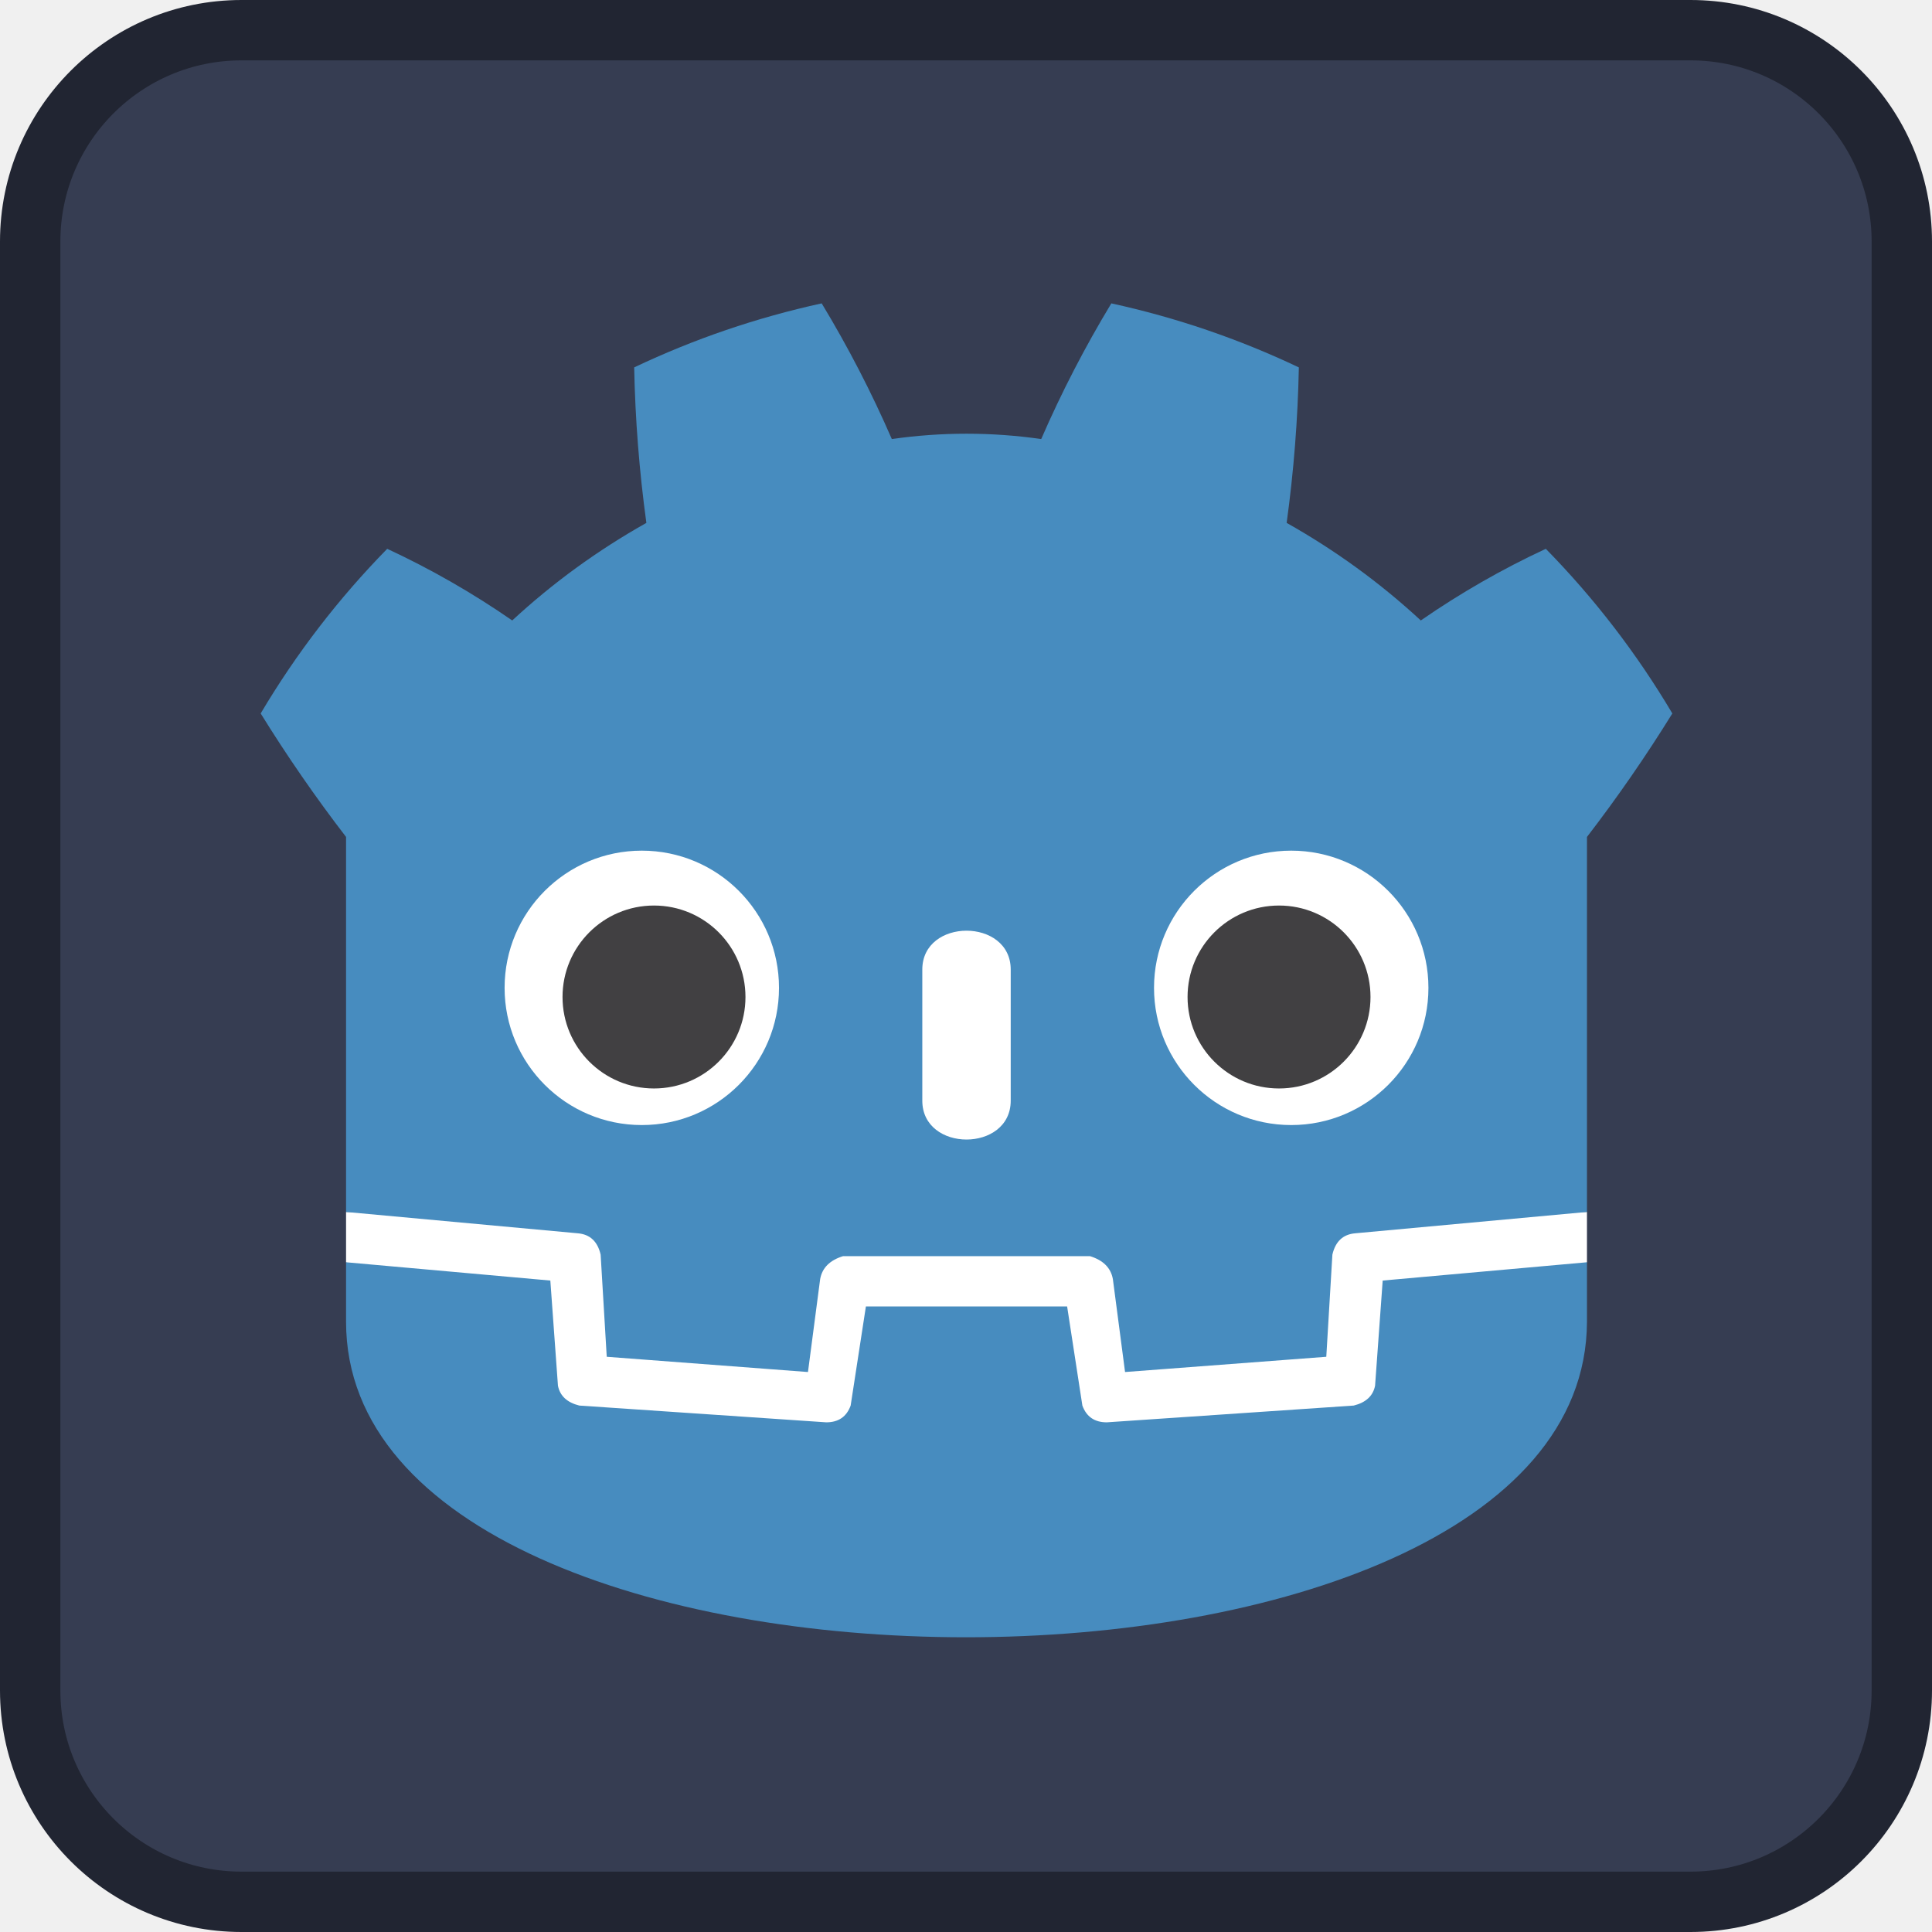
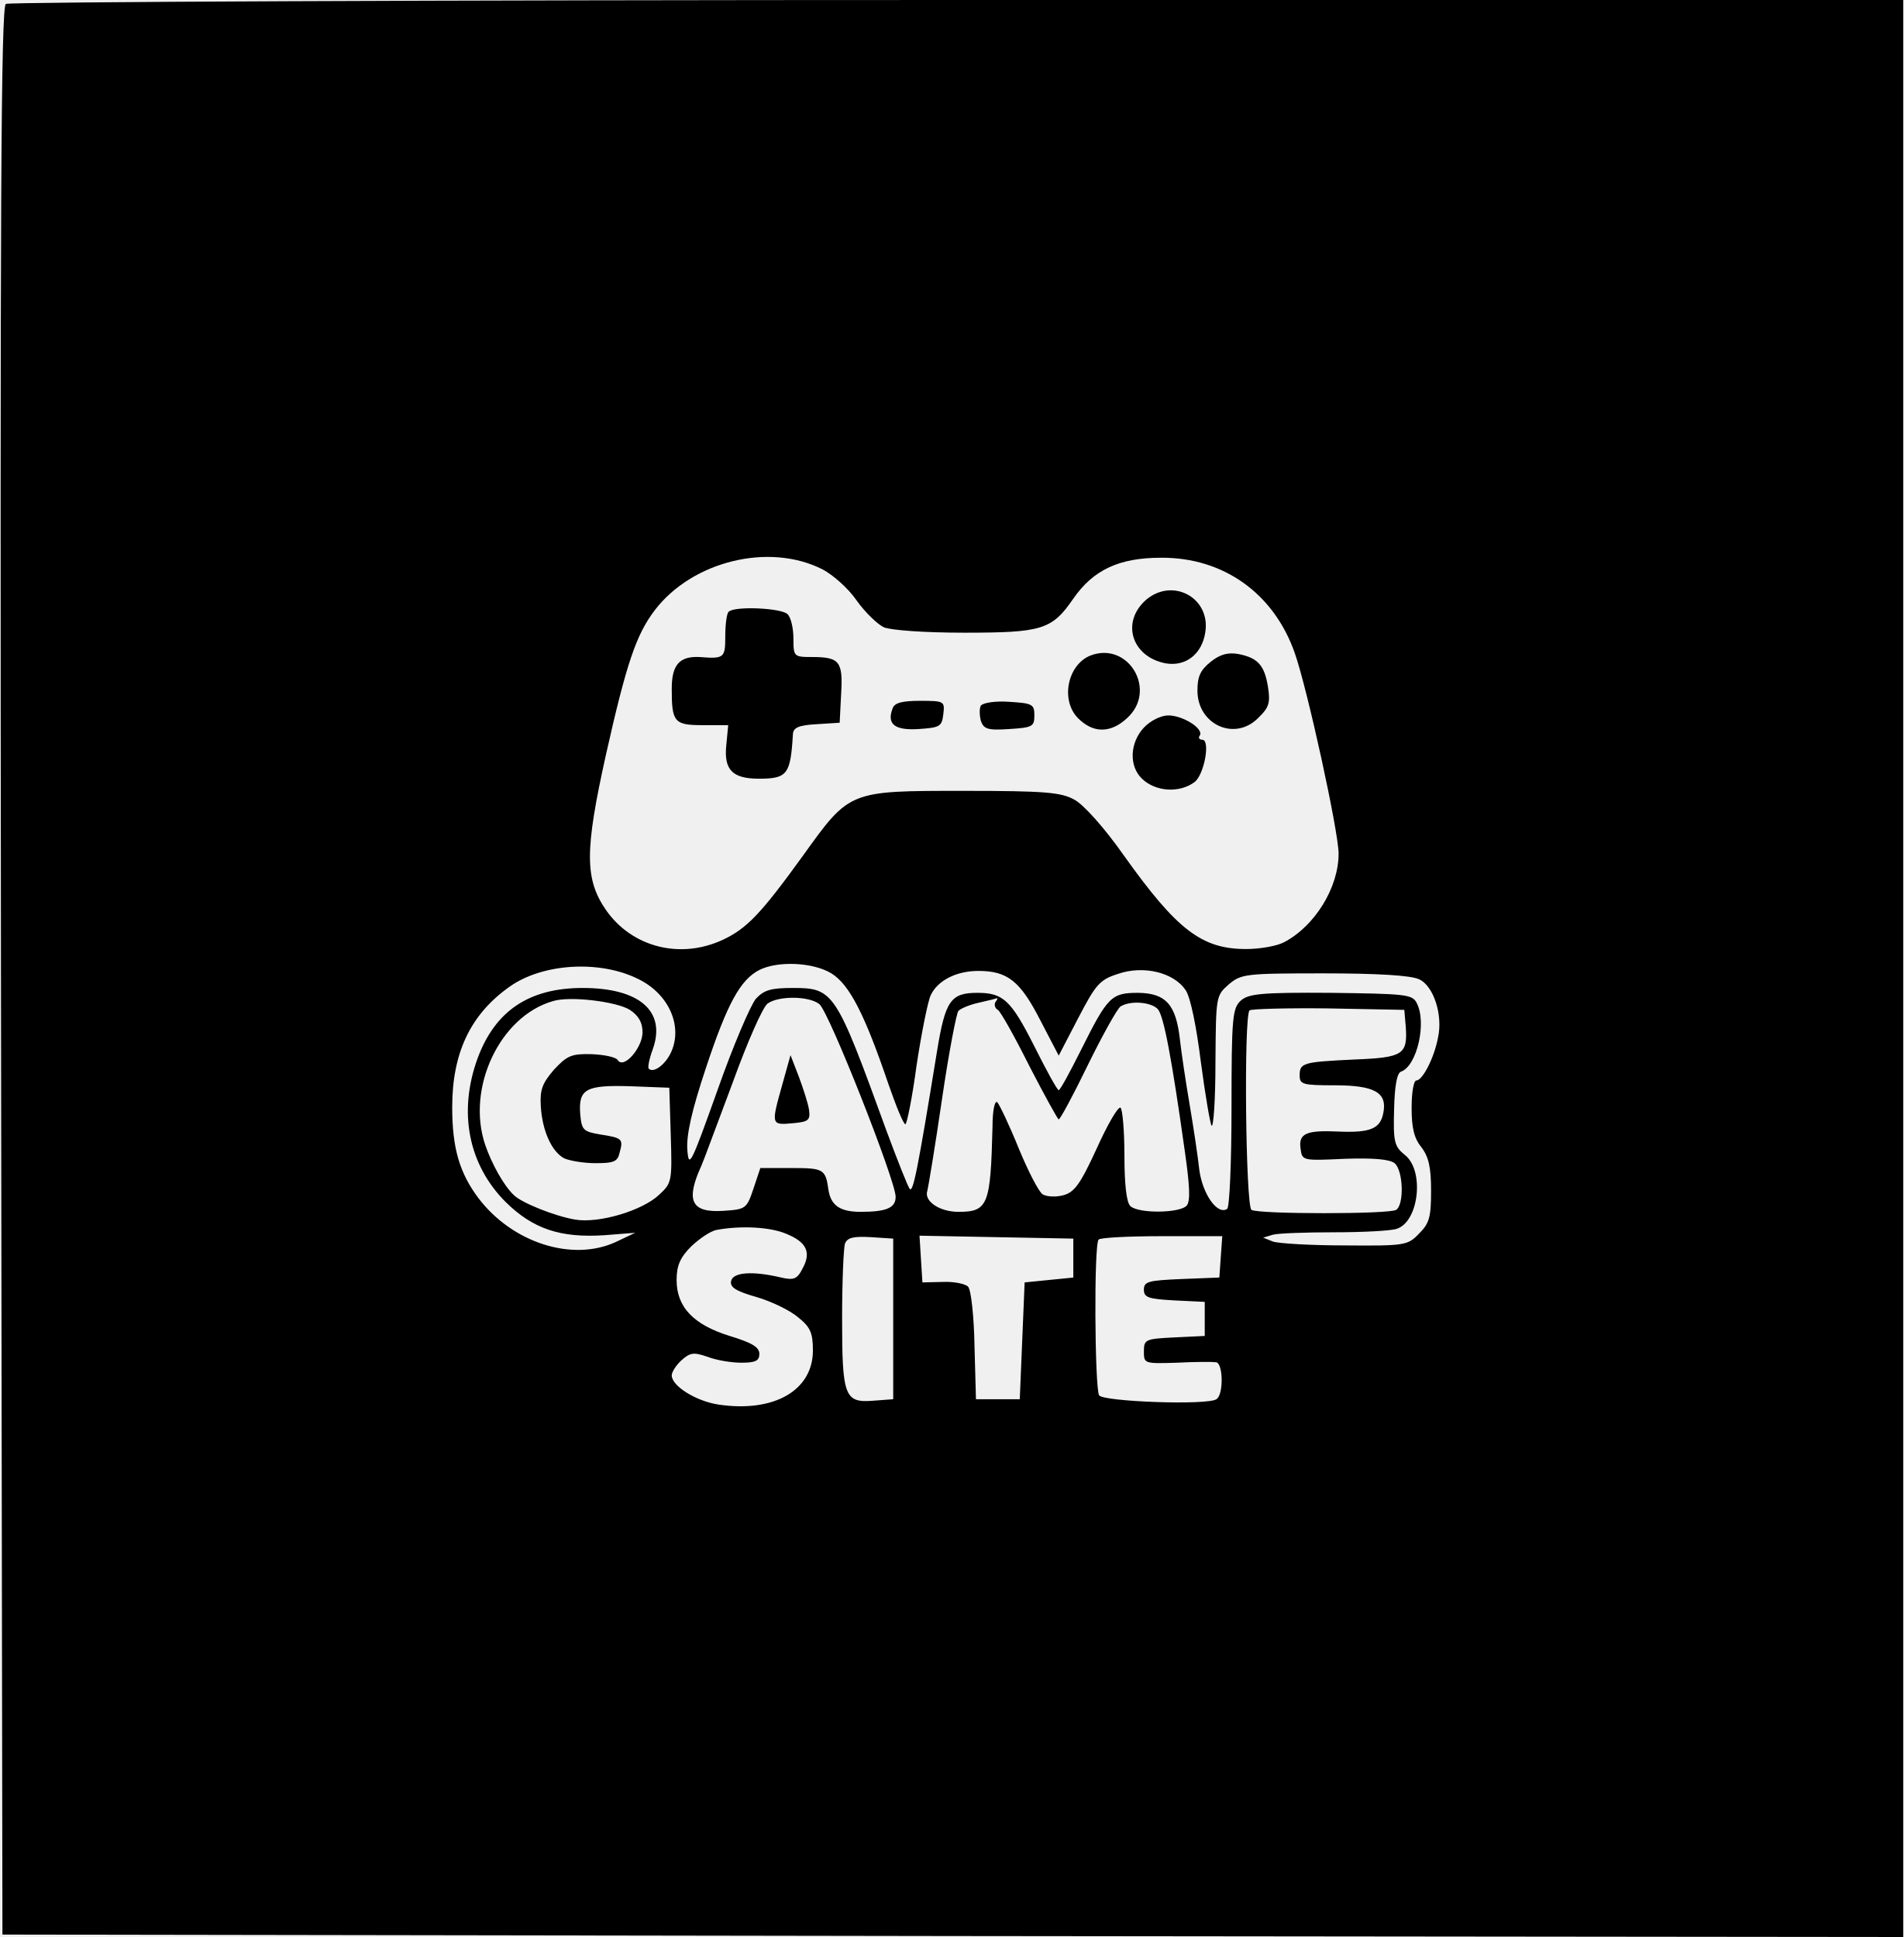
- <svg xmlns="http://www.w3.org/2000/svg" width="128" height="128">
-   <rect width="124" height="124" x="2" y="2" fill="#363d52" stroke="#212532" stroke-width="4" rx="14" />
-   <g fill="#fff" transform="translate(12.322 12.322)scale(.101)">
-     <path d="M105 673v33q407 354 814 0v-33z" />
-     <path fill="#478cbf" d="m105 673 152 14q12 1 15 14l4 67 132 10 8-61q2-11 15-15h162q13 4 15 15l8 61 132-10 4-67q3-13 15-14l152-14V427q30-39 56-81-35-59-83-108-43 20-82 47-40-37-88-64 7-51 8-102-59-28-123-42-26 43-46 89-49-7-98 0-20-46-46-89-64 14-123 42 1 51 8 102-48 27-88 64-39-27-82-47-48 49-83 108 26 42 56 81zm0 33v39c0 276 813 276 814 0v-39l-134 12-5 69q-2 10-14 13l-162 11q-12 0-16-11l-10-65H446l-10 65q-4 11-16 11l-162-11q-12-3-14-13l-5-69z" />
-     <path d="M483 600c0 34 58 34 58 0v-86c0-34-58-34-58 0z" />
-     <circle cx="725" cy="526" r="90" />
-     <circle cx="299" cy="526" r="90" />
-   </g>
-   <g fill="#414042" transform="translate(12.322 12.322)scale(.101)">
-     <circle cx="307" cy="532" r="60" />
-     <circle cx="717" cy="532" r="60" />
+ <svg xmlns="http://www.w3.org/2000/svg" version="1.0" width="391pt" height="398pt" viewBox="0 0 391 398" preserveAspectRatio="xMidYMid meet">
+   <g transform="translate(0,398) scale(0.1,-0.1)" fill="#000000" stroke="none">
+     <path d="M12 3972 c-10 -7 -12 -411 -10 -1988 l3 -1979 1953 -3 1952 -2 0 1990 0 1990 -1942 0 c-1069 0 -1949 -4 -1956 -8z m1678 -1162 c21 -11 53 -39 70 -64 17 -24 43 -49 56 -55 15 -6 83 -11 165 -11 160 0 180 6 224 70 41 59 94 84 180 84 128 1 232 -73 275 -196 26 -74 90 -367 90 -412 0 -70 -49 -149 -112 -182 -15 -8 -50 -14 -78 -14 -91 0 -142 39 -251 192 -40 57 -83 105 -102 115 -27 15 -60 18 -227 18 -237 0 -234 1 -331 -134 -86 -119 -115 -149 -164 -172 -88 -41 -187 -15 -240 61 -44 64 -44 122 0 320 42 187 62 246 100 296 77 101 235 140 345 84z m-378 -842 c61 -30 90 -94 68 -147 -11 -27 -37 -47 -47 -37 -3 2 1 21 8 40 28 78 -27 126 -144 126 -110 0 -180 -47 -216 -145 -40 -110 -19 -218 58 -295 56 -55 112 -74 203 -68 l63 5 -40 -19 c-89 -41 -212 -2 -282 90 -39 52 -54 103 -54 187 0 111 37 190 117 247 68 49 187 56 266 16z m396 12 c37 -23 68 -83 117 -227 16 -46 31 -83 35 -83 3 0 14 54 23 121 10 66 23 131 29 144 14 30 52 50 98 50 60 0 86 -21 127 -101 l38 -73 40 77 c36 69 44 79 82 91 52 18 115 3 139 -34 10 -15 22 -75 31 -147 9 -68 19 -126 22 -131 4 -4 8 54 8 130 1 136 1 137 27 160 26 22 34 23 196 23 107 0 178 -4 195 -12 30 -13 50 -74 39 -121 -8 -42 -32 -87 -44 -87 -6 0 -10 -25 -10 -56 0 -41 5 -63 20 -81 15 -20 20 -41 20 -90 0 -55 -4 -67 -25 -88 -23 -24 -29 -25 -152 -24 -70 0 -137 4 -148 8 l-20 8 20 6 c11 3 68 5 126 5 59 0 116 3 128 7 46 14 58 120 17 152 -21 17 -24 26 -22 93 1 49 6 75 14 78 33 11 54 102 32 142 -9 17 -25 18 -176 20 -144 1 -169 -2 -185 -16 -17 -16 -19 -34 -19 -220 0 -112 -4 -205 -9 -208 -20 -13 -50 30 -57 79 -3 28 -12 88 -20 135 -8 47 -17 107 -20 134 -8 72 -29 95 -85 96 -56 0 -63 -7 -118 -117 -23 -46 -43 -83 -46 -83 -3 0 -25 40 -50 90 -48 95 -64 110 -117 110 -55 0 -66 -16 -83 -120 -40 -246 -49 -290 -56 -283 -4 5 -25 58 -48 120 -104 286 -108 293 -192 293 -45 0 -59 -4 -76 -22 -11 -13 -47 -97 -79 -188 -55 -154 -59 -162 -62 -122 -2 30 9 80 38 167 44 133 71 182 110 202 38 19 110 16 148 -7z m-414 -75 c18 -12 26 -26 26 -46 0 -32 -39 -77 -51 -57 -4 6 -28 11 -54 12 -41 1 -50 -3 -77 -32 -24 -28 -29 -41 -27 -75 3 -50 22 -93 48 -107 11 -5 40 -10 64 -10 38 0 46 3 50 22 8 28 5 30 -40 37 -35 6 -38 9 -41 42 -4 52 12 60 105 57 l78 -3 3 -98 c3 -95 2 -98 -24 -122 -35 -33 -124 -59 -172 -51 -42 7 -112 35 -127 51 -20 19 -45 64 -58 102 -40 117 30 265 139 296 35 11 131 -1 158 -18z m389 12 c19 -13 157 -363 157 -396 0 -23 -19 -31 -72 -31 -42 0 -61 13 -66 45 -6 43 -10 45 -76 45 l-64 0 -14 -42 c-14 -42 -16 -43 -63 -46 -65 -4 -77 21 -44 93 5 11 33 88 64 170 30 83 62 156 72 163 22 16 84 16 106 -1z m362 4 c-3 -5 -1 -13 5 -16 6 -4 35 -56 65 -116 31 -60 58 -109 60 -109 3 0 30 50 60 112 30 61 60 115 67 120 21 13 64 9 77 -6 12 -15 28 -99 55 -291 10 -70 12 -103 4 -112 -13 -16 -100 -17 -116 -1 -8 8 -12 46 -12 104 0 51 -4 95 -8 98 -5 3 -27 -35 -49 -84 -34 -74 -46 -90 -69 -96 -15 -4 -34 -3 -42 2 -8 5 -30 48 -49 94 -19 47 -39 89 -44 95 -5 5 -10 -15 -10 -50 -4 -161 -9 -175 -70 -175 -39 0 -71 22 -64 43 2 7 16 91 30 187 14 96 30 179 34 183 5 5 24 13 43 17 18 4 34 8 36 9 2 1 1 -3 -3 -8z m843 -51 c4 -57 -6 -63 -105 -67 -107 -5 -113 -7 -113 -33 0 -18 6 -20 72 -20 82 0 108 -15 100 -56 -6 -33 -26 -42 -93 -39 -66 3 -82 -4 -77 -36 3 -24 5 -24 91 -20 59 2 92 -1 102 -9 18 -15 20 -86 3 -96 -14 -9 -282 -9 -297 0 -12 8 -16 398 -4 410 4 3 77 5 162 4 l156 -3 3 -35z m-1273 -425 c42 -17 52 -38 34 -71 -11 -22 -18 -25 -44 -19 -59 14 -99 11 -103 -7 -3 -13 10 -21 52 -33 31 -9 70 -28 86 -42 25 -20 30 -32 30 -68 0 -82 -80 -128 -194 -111 -46 7 -96 38 -96 60 0 7 9 21 20 31 18 16 25 17 54 7 18 -7 49 -12 69 -12 29 0 37 4 37 18 0 14 -15 23 -61 37 -74 23 -109 59 -109 115 0 29 7 46 30 69 17 16 40 32 53 34 49 9 109 6 142 -8z m220 -175 l0 -165 -40 -3 c-60 -5 -65 8 -65 169 0 76 3 145 6 154 5 12 17 15 53 13 l46 -3 0 -165z m370 125 l0 -40 -50 -5 -50 -5 -5 -120 -5 -120 -45 0 -45 0 -3 109 c-1 61 -7 115 -13 122 -5 6 -29 11 -52 10 l-42 -1 -3 48 -3 48 158 -3 158 -3 0 -40z m303 3 l-3 -43 -77 -3 c-69 -3 -78 -5 -78 -22 0 -16 9 -19 63 -22 l62 -3 0 -35 0 -35 -62 -3 c-60 -3 -63 -4 -63 -29 0 -25 1 -25 68 -23 37 2 73 2 80 1 15 -1 16 -67 1 -76 -19 -13 -233 -5 -241 8 -9 15 -11 311 -1 320 3 4 62 7 130 7 l124 0 -3 -42z" />
+     <path d="M2355 2748 c-53 -46 -30 -118 40 -131 41 -7 74 19 81 63 12 71 -66 114 -121 68z" />
+     <path d="M1497 2723 c-4 -3 -7 -26 -7 -50 0 -45 -2 -47 -53 -43 -41 2 -57 -16 -57 -65 0 -69 5 -75 64 -75 l52 0 -4 -42 c-5 -50 13 -68 67 -68 59 0 65 9 70 92 1 13 12 18 49 20 l47 3 3 59 c4 67 -3 76 -60 76 -37 0 -38 1 -38 38 0 21 -5 43 -12 50 -13 13 -110 17 -121 5z" />
+     <path d="M2240 2633 c-47 -19 -62 -92 -25 -129 31 -31 67 -31 101 1 62 57 2 158 -76 128z" />
+     <path d="M2487 2620 c-21 -17 -27 -30 -27 -59 0 -70 77 -105 125 -56 22 21 25 31 20 63 -7 44 -20 60 -60 68 -22 4 -38 0 -58 -16z" />
+     <path d="M1834 2525 c-13 -33 4 -46 53 -43 44 3 48 5 51 31 3 26 2 27 -48 27 -36 0 -52 -4 -56 -15z" />
+     <path d="M2015 2530 c-3 -5 -3 -19 0 -31 6 -17 14 -20 58 -17 48 3 52 5 52 28 0 23 -4 25 -52 28 -28 2 -54 -2 -58 -8z" />
+     <path d="M2350 2485 c-29 -31 -31 -79 -4 -105 28 -27 77 -30 108 -7 20 15 33 87 16 87 -6 0 -9 4 -5 9 8 14 -35 41 -65 41 -15 0 -37 -11 -50 -25z" />
+     <path d="M1607 1751 c-23 -82 -23 -83 21 -79 33 3 37 6 34 28 -2 13 -12 44 -21 68 l-17 44 -17 -61z" />
  </g>
</svg>
